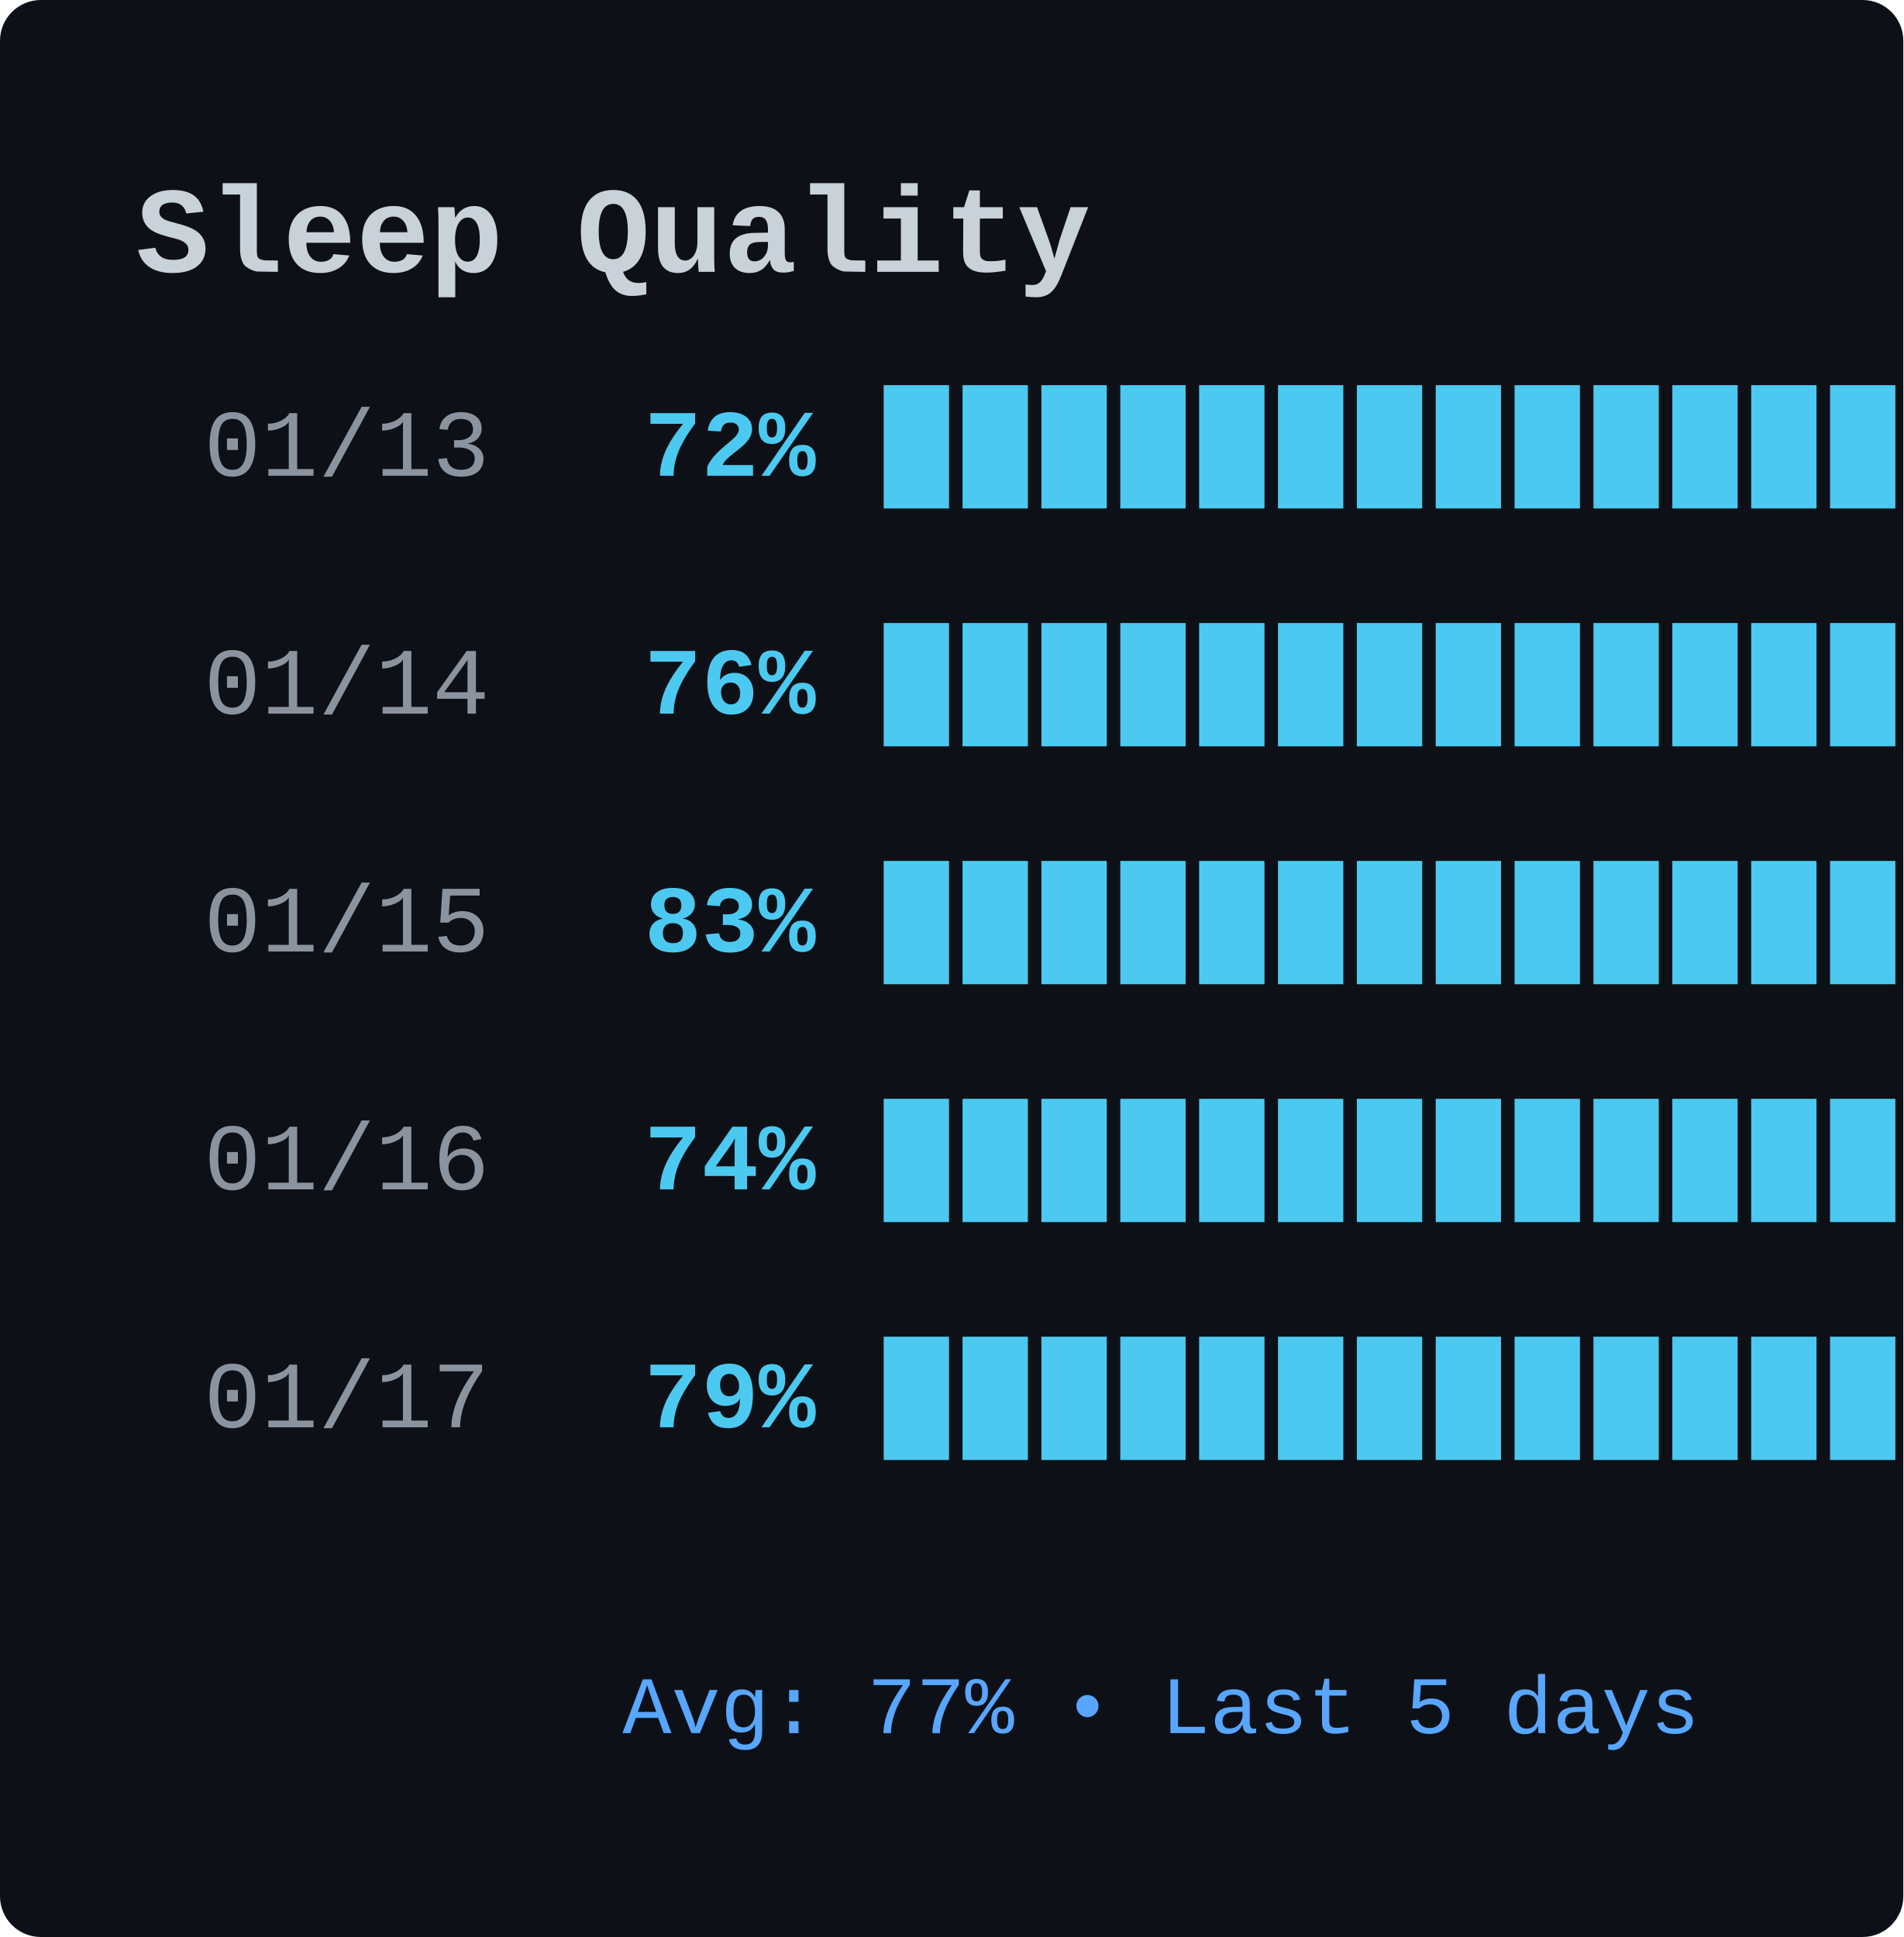
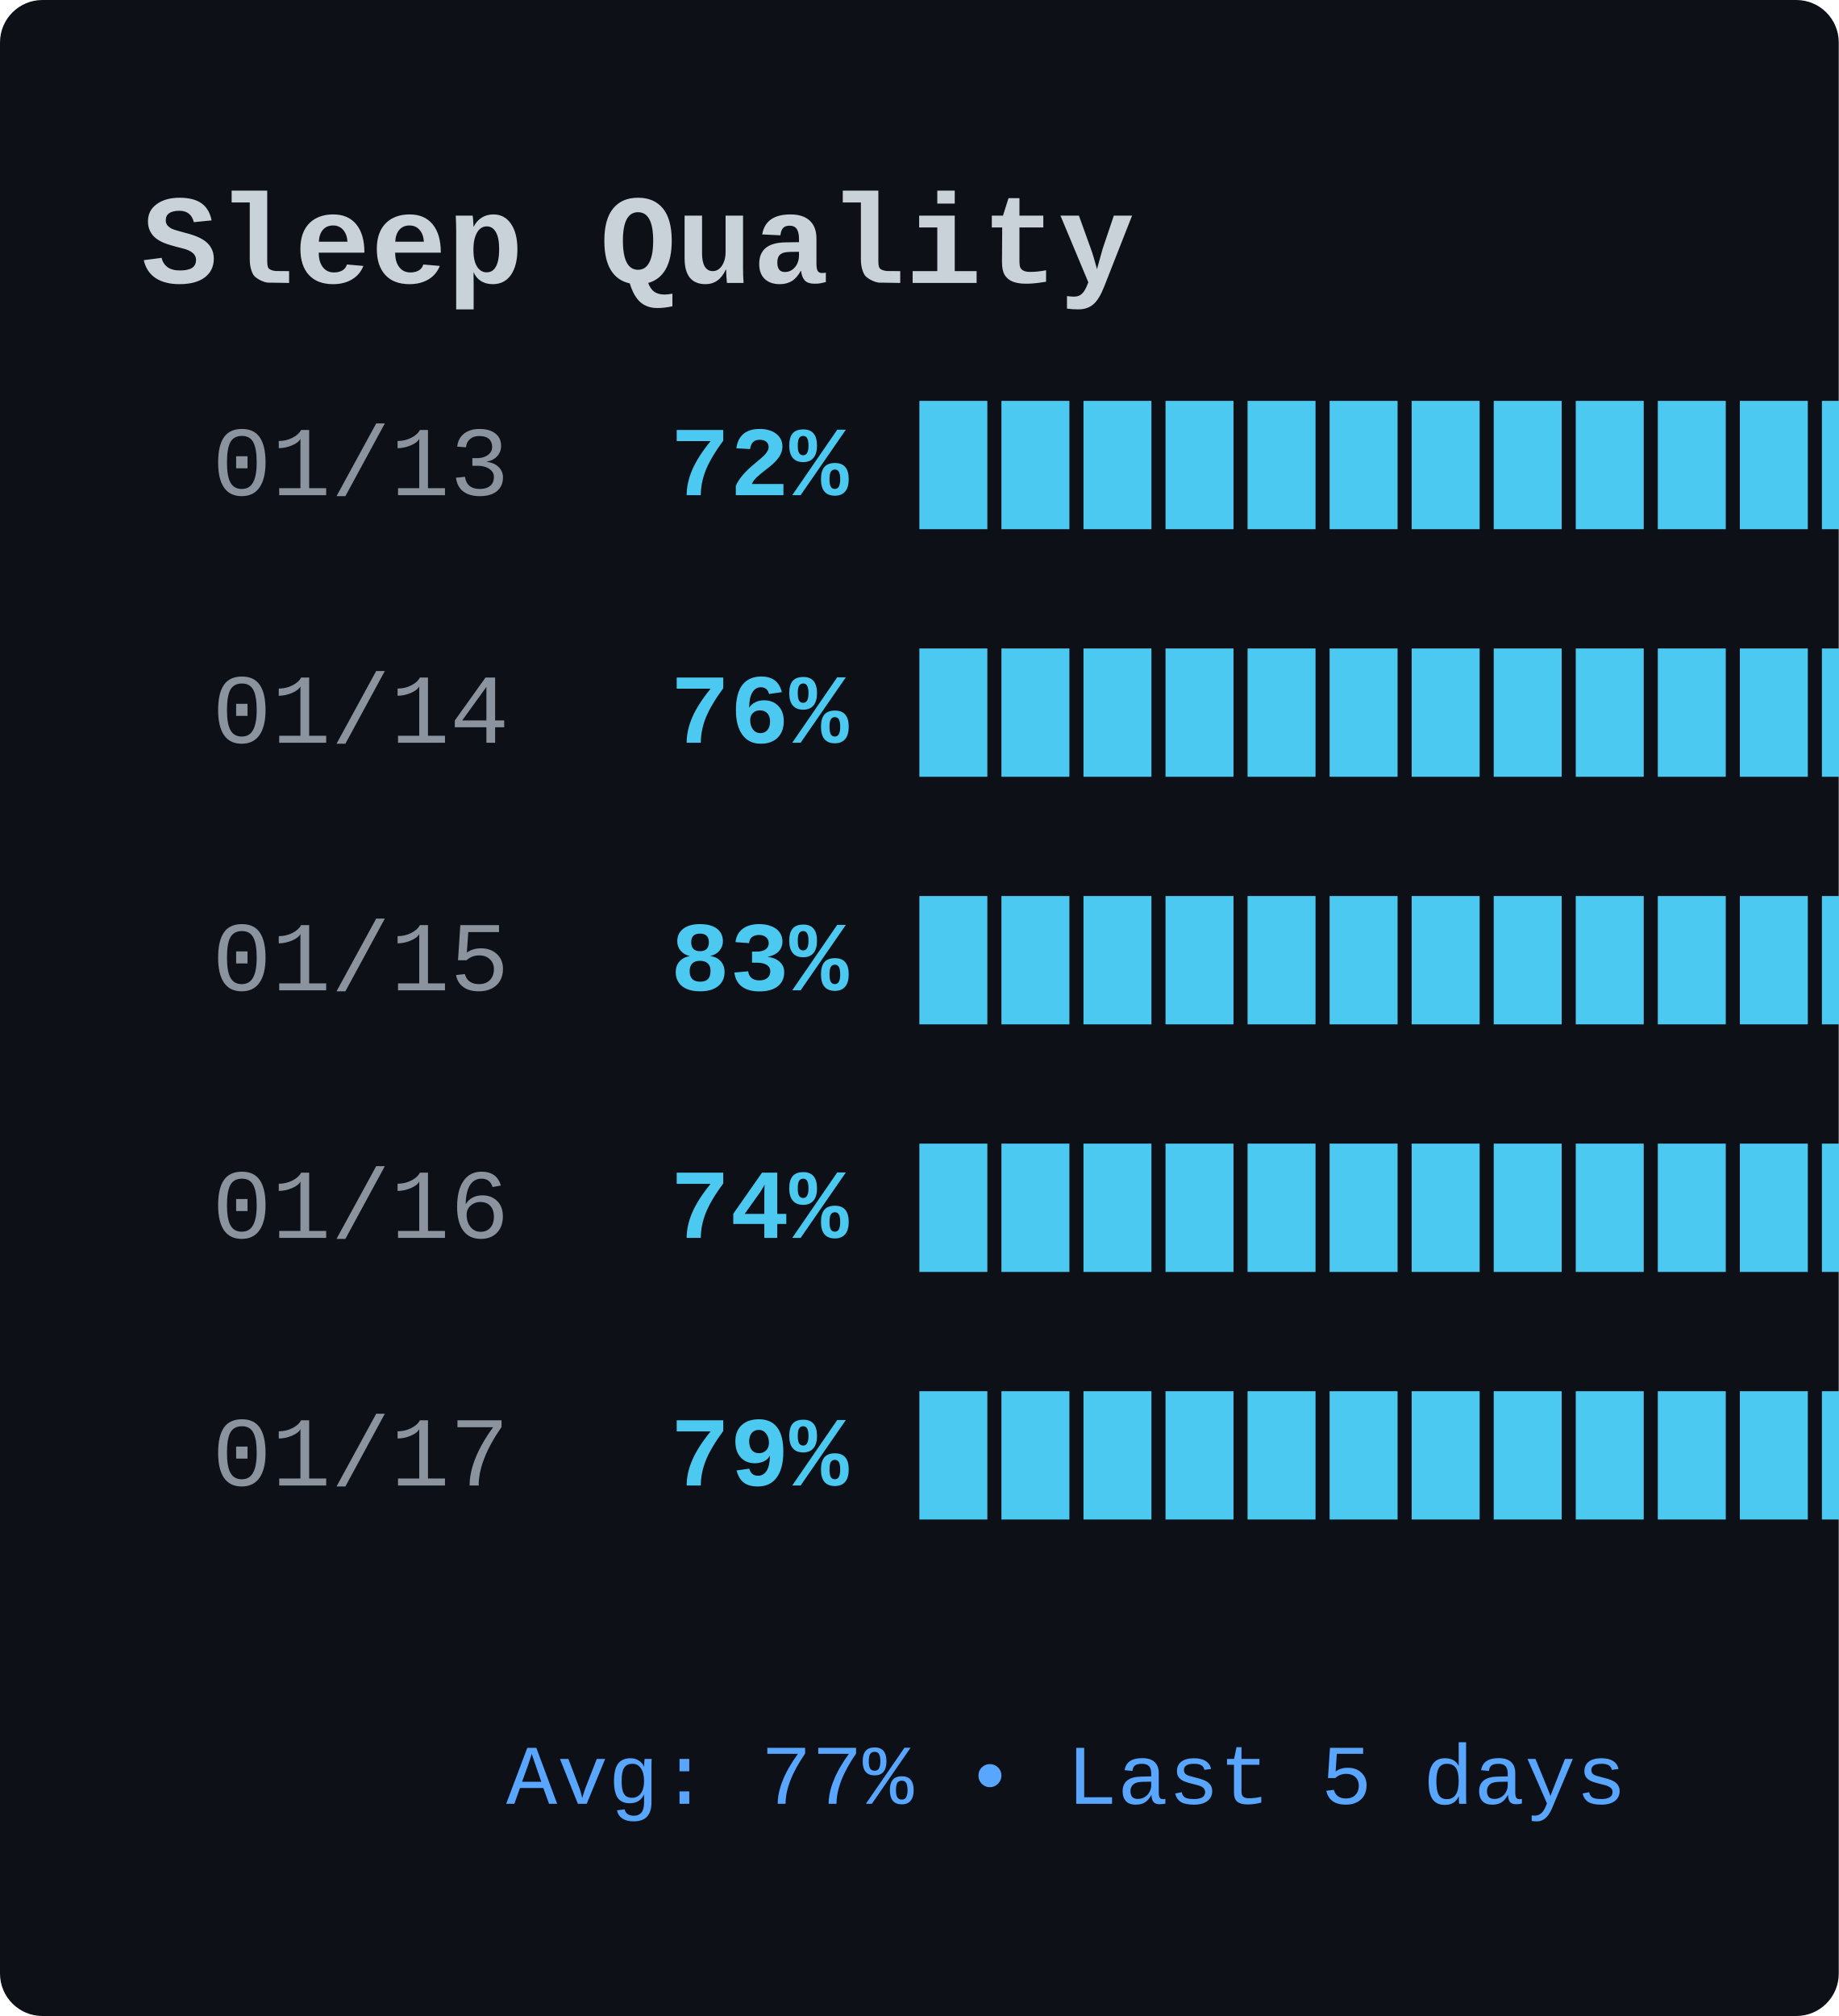
- <svg xmlns="http://www.w3.org/2000/svg" width="280" height="285">
-   <rect width="280" height="285" fill="#0d1117" rx="6" />
+ <svg xmlns="http://www.w3.org/2000/svg" width="260" height="285">
+   <rect width="260" height="285" fill="#0d1117" rx="6" />
  <text x="20" y="40" font-family="'SF Mono', 'Courier New', monospace" font-size="18" font-weight="bold" fill="#c9d1d9">
        Sleep Quality
    </text>
  <text x="30" y="70" font-family="'SF Mono', 'Courier New', monospace" font-size="14" fill="#8b949e">
        01/13
    </text>
  <text x="120" y="70" font-family="'SF Mono', 'Courier New', monospace" font-size="14" fill="#4cc9f0" font-weight="bold" text-anchor="end">
        72%
    </text>
  <text x="130" y="70" font-family="'SF Mono', 'Courier New', monospace" font-size="16" fill="#4cc9f0" letter-spacing="2">
        ██████████████▍░░░░░
    </text>
  <text x="30" y="105" font-family="'SF Mono', 'Courier New', monospace" font-size="14" fill="#8b949e">
        01/14
    </text>
  <text x="120" y="105" font-family="'SF Mono', 'Courier New', monospace" font-size="14" fill="#4cc9f0" font-weight="bold" text-anchor="end">
        76%
    </text>
  <text x="130" y="105" font-family="'SF Mono', 'Courier New', monospace" font-size="16" fill="#4cc9f0" letter-spacing="2">
        ███████████████▏░░░░
    </text>
  <text x="30" y="140" font-family="'SF Mono', 'Courier New', monospace" font-size="14" fill="#8b949e">
        01/15
    </text>
  <text x="120" y="140" font-family="'SF Mono', 'Courier New', monospace" font-size="14" fill="#4cc9f0" font-weight="bold" text-anchor="end">
        83%
    </text>
  <text x="130" y="140" font-family="'SF Mono', 'Courier New', monospace" font-size="16" fill="#4cc9f0" letter-spacing="2">
        ████████████████▌░░░
    </text>
  <text x="30" y="175" font-family="'SF Mono', 'Courier New', monospace" font-size="14" fill="#8b949e">
        01/16
    </text>
  <text x="120" y="175" font-family="'SF Mono', 'Courier New', monospace" font-size="14" fill="#4cc9f0" font-weight="bold" text-anchor="end">
        74%
    </text>
  <text x="130" y="175" font-family="'SF Mono', 'Courier New', monospace" font-size="16" fill="#4cc9f0" letter-spacing="2">
        ██████████████▊░░░░░
    </text>
  <text x="30" y="210" font-family="'SF Mono', 'Courier New', monospace" font-size="14" fill="#8b949e">
        01/17
    </text>
  <text x="120" y="210" font-family="'SF Mono', 'Courier New', monospace" font-size="14" fill="#4cc9f0" font-weight="bold" text-anchor="end">
        79%
    </text>
  <text x="130" y="210" font-family="'SF Mono', 'Courier New', monospace" font-size="16" fill="#4cc9f0" letter-spacing="2">
        ███████████████▊░░░░
    </text>
-   <text x="250" y="255" font-family="'SF Mono', 'Courier New', monospace" font-size="12" fill="#58a6ff" text-anchor="end">
+   <text x="230" y="255" font-family="'SF Mono', 'Courier New', monospace" font-size="12" fill="#58a6ff" text-anchor="end">
        Avg: 77% • Last 5 days
    </text>
</svg>
